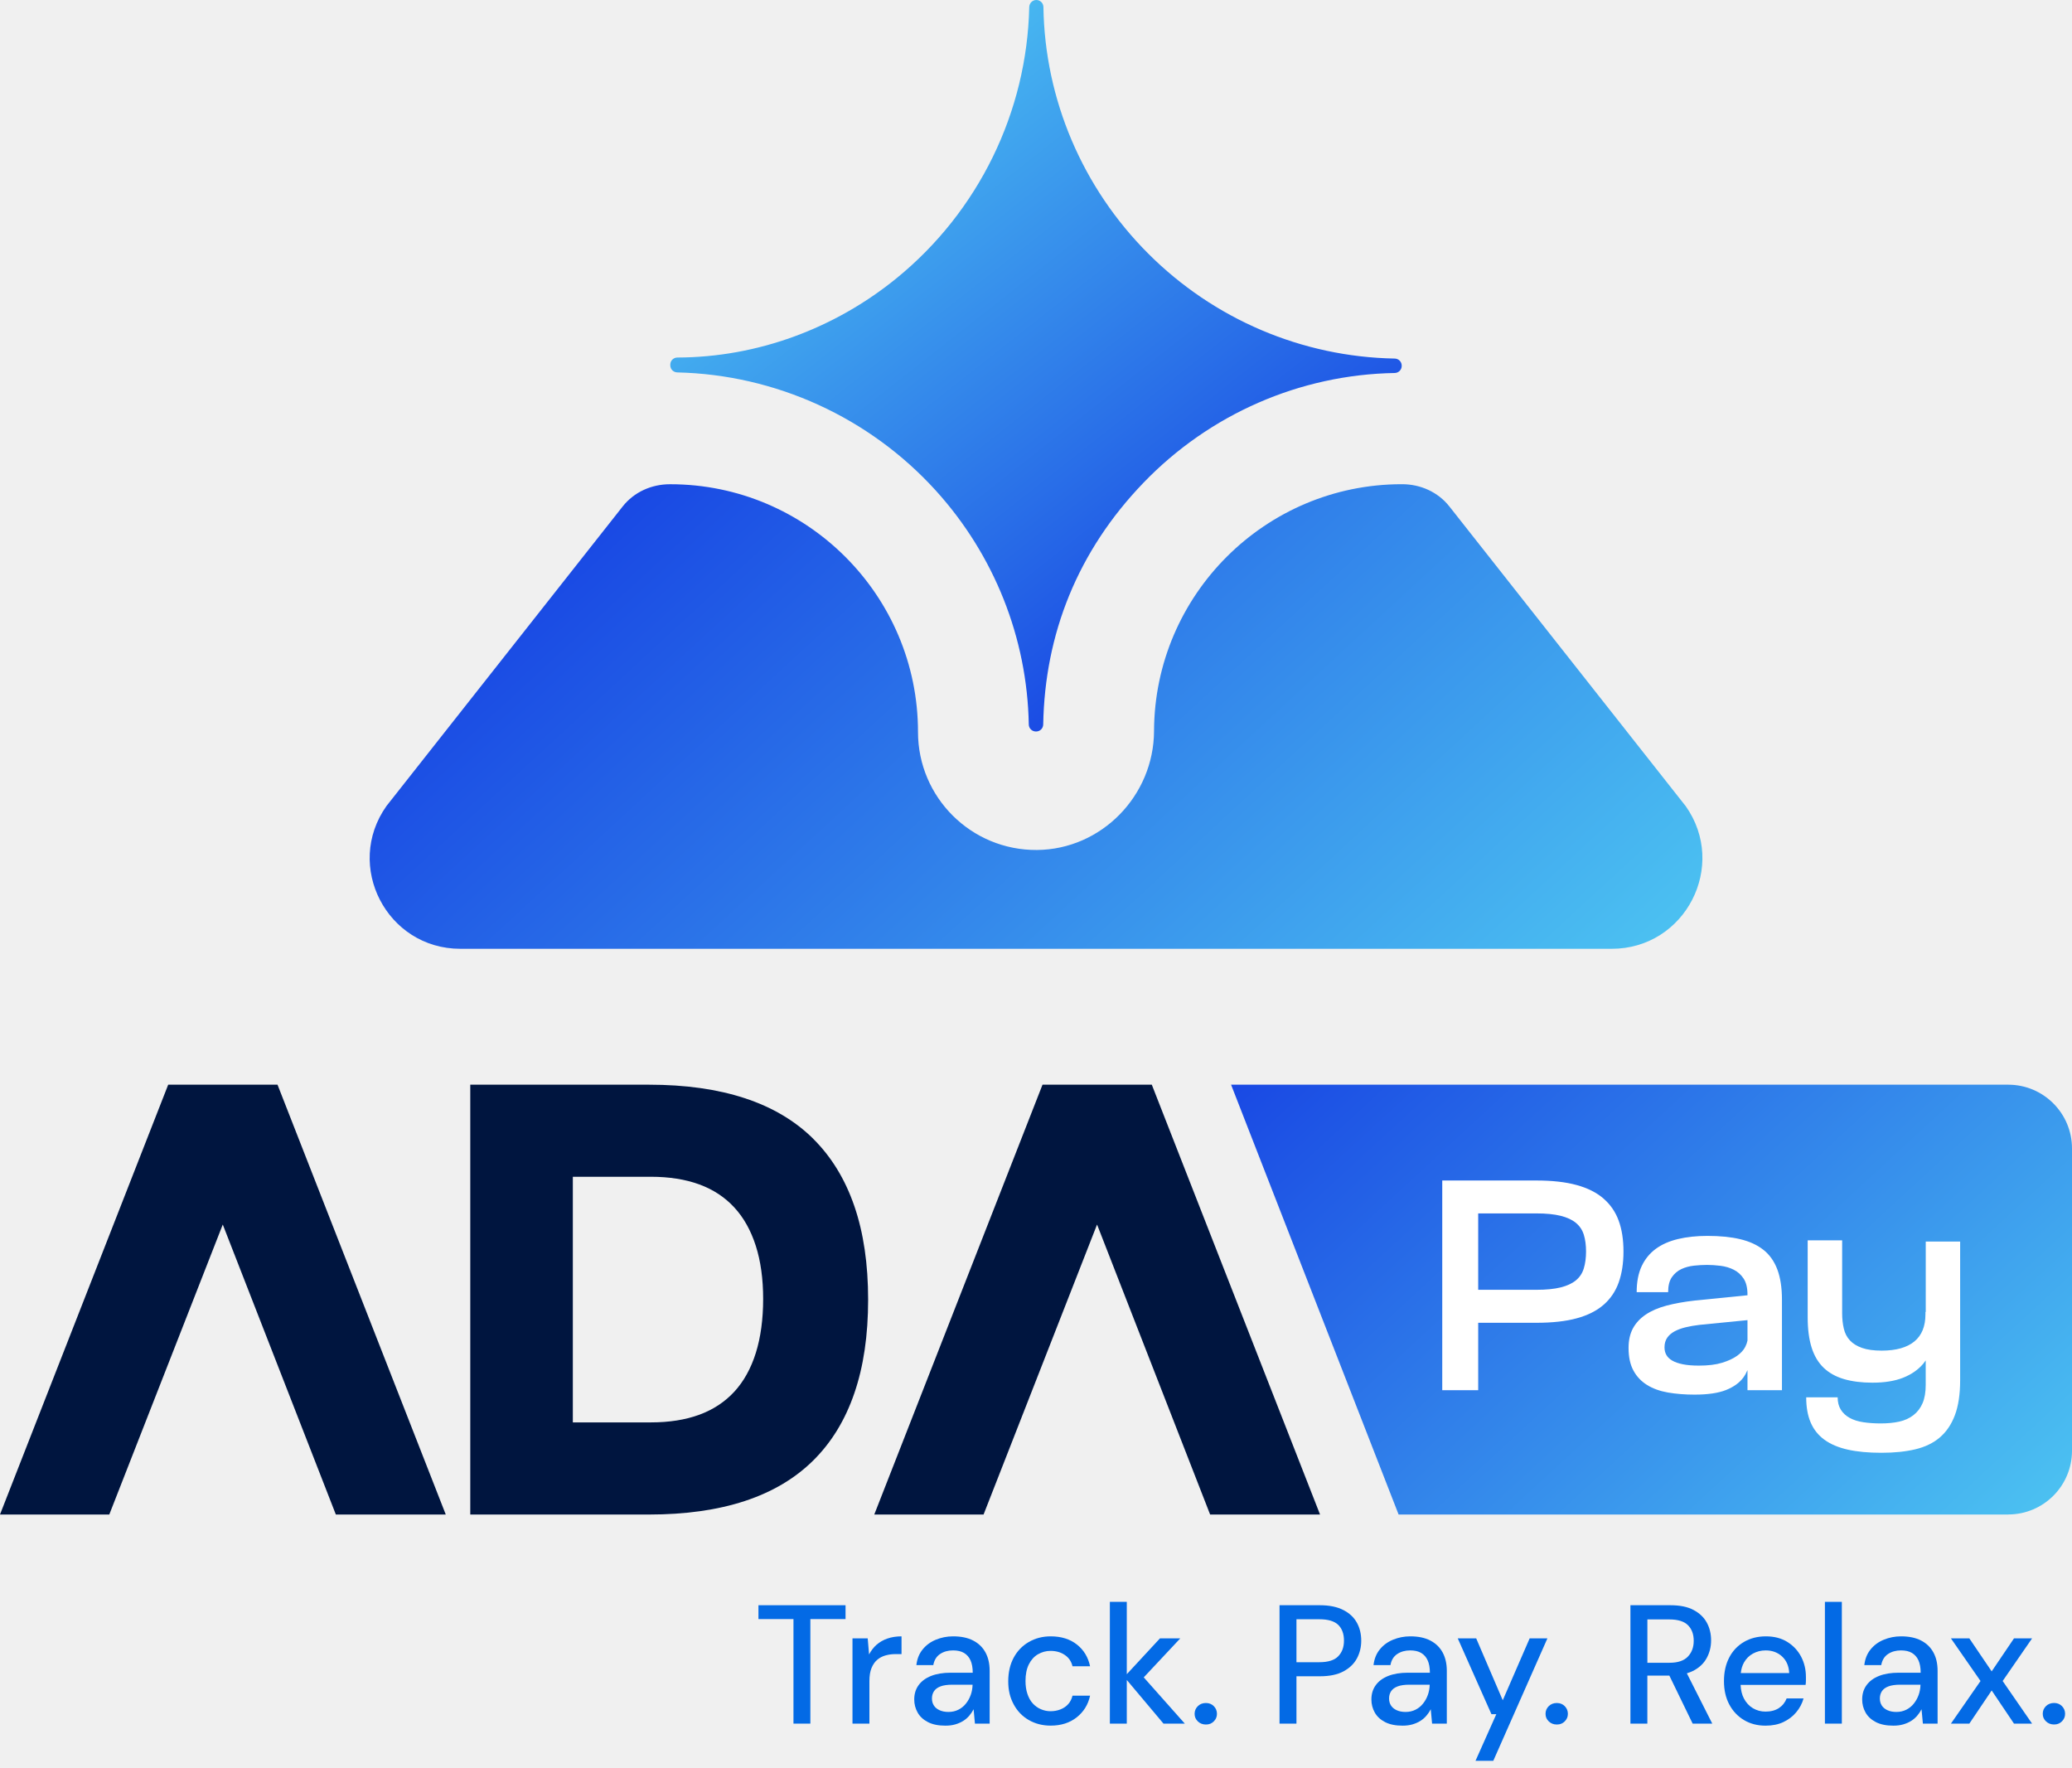
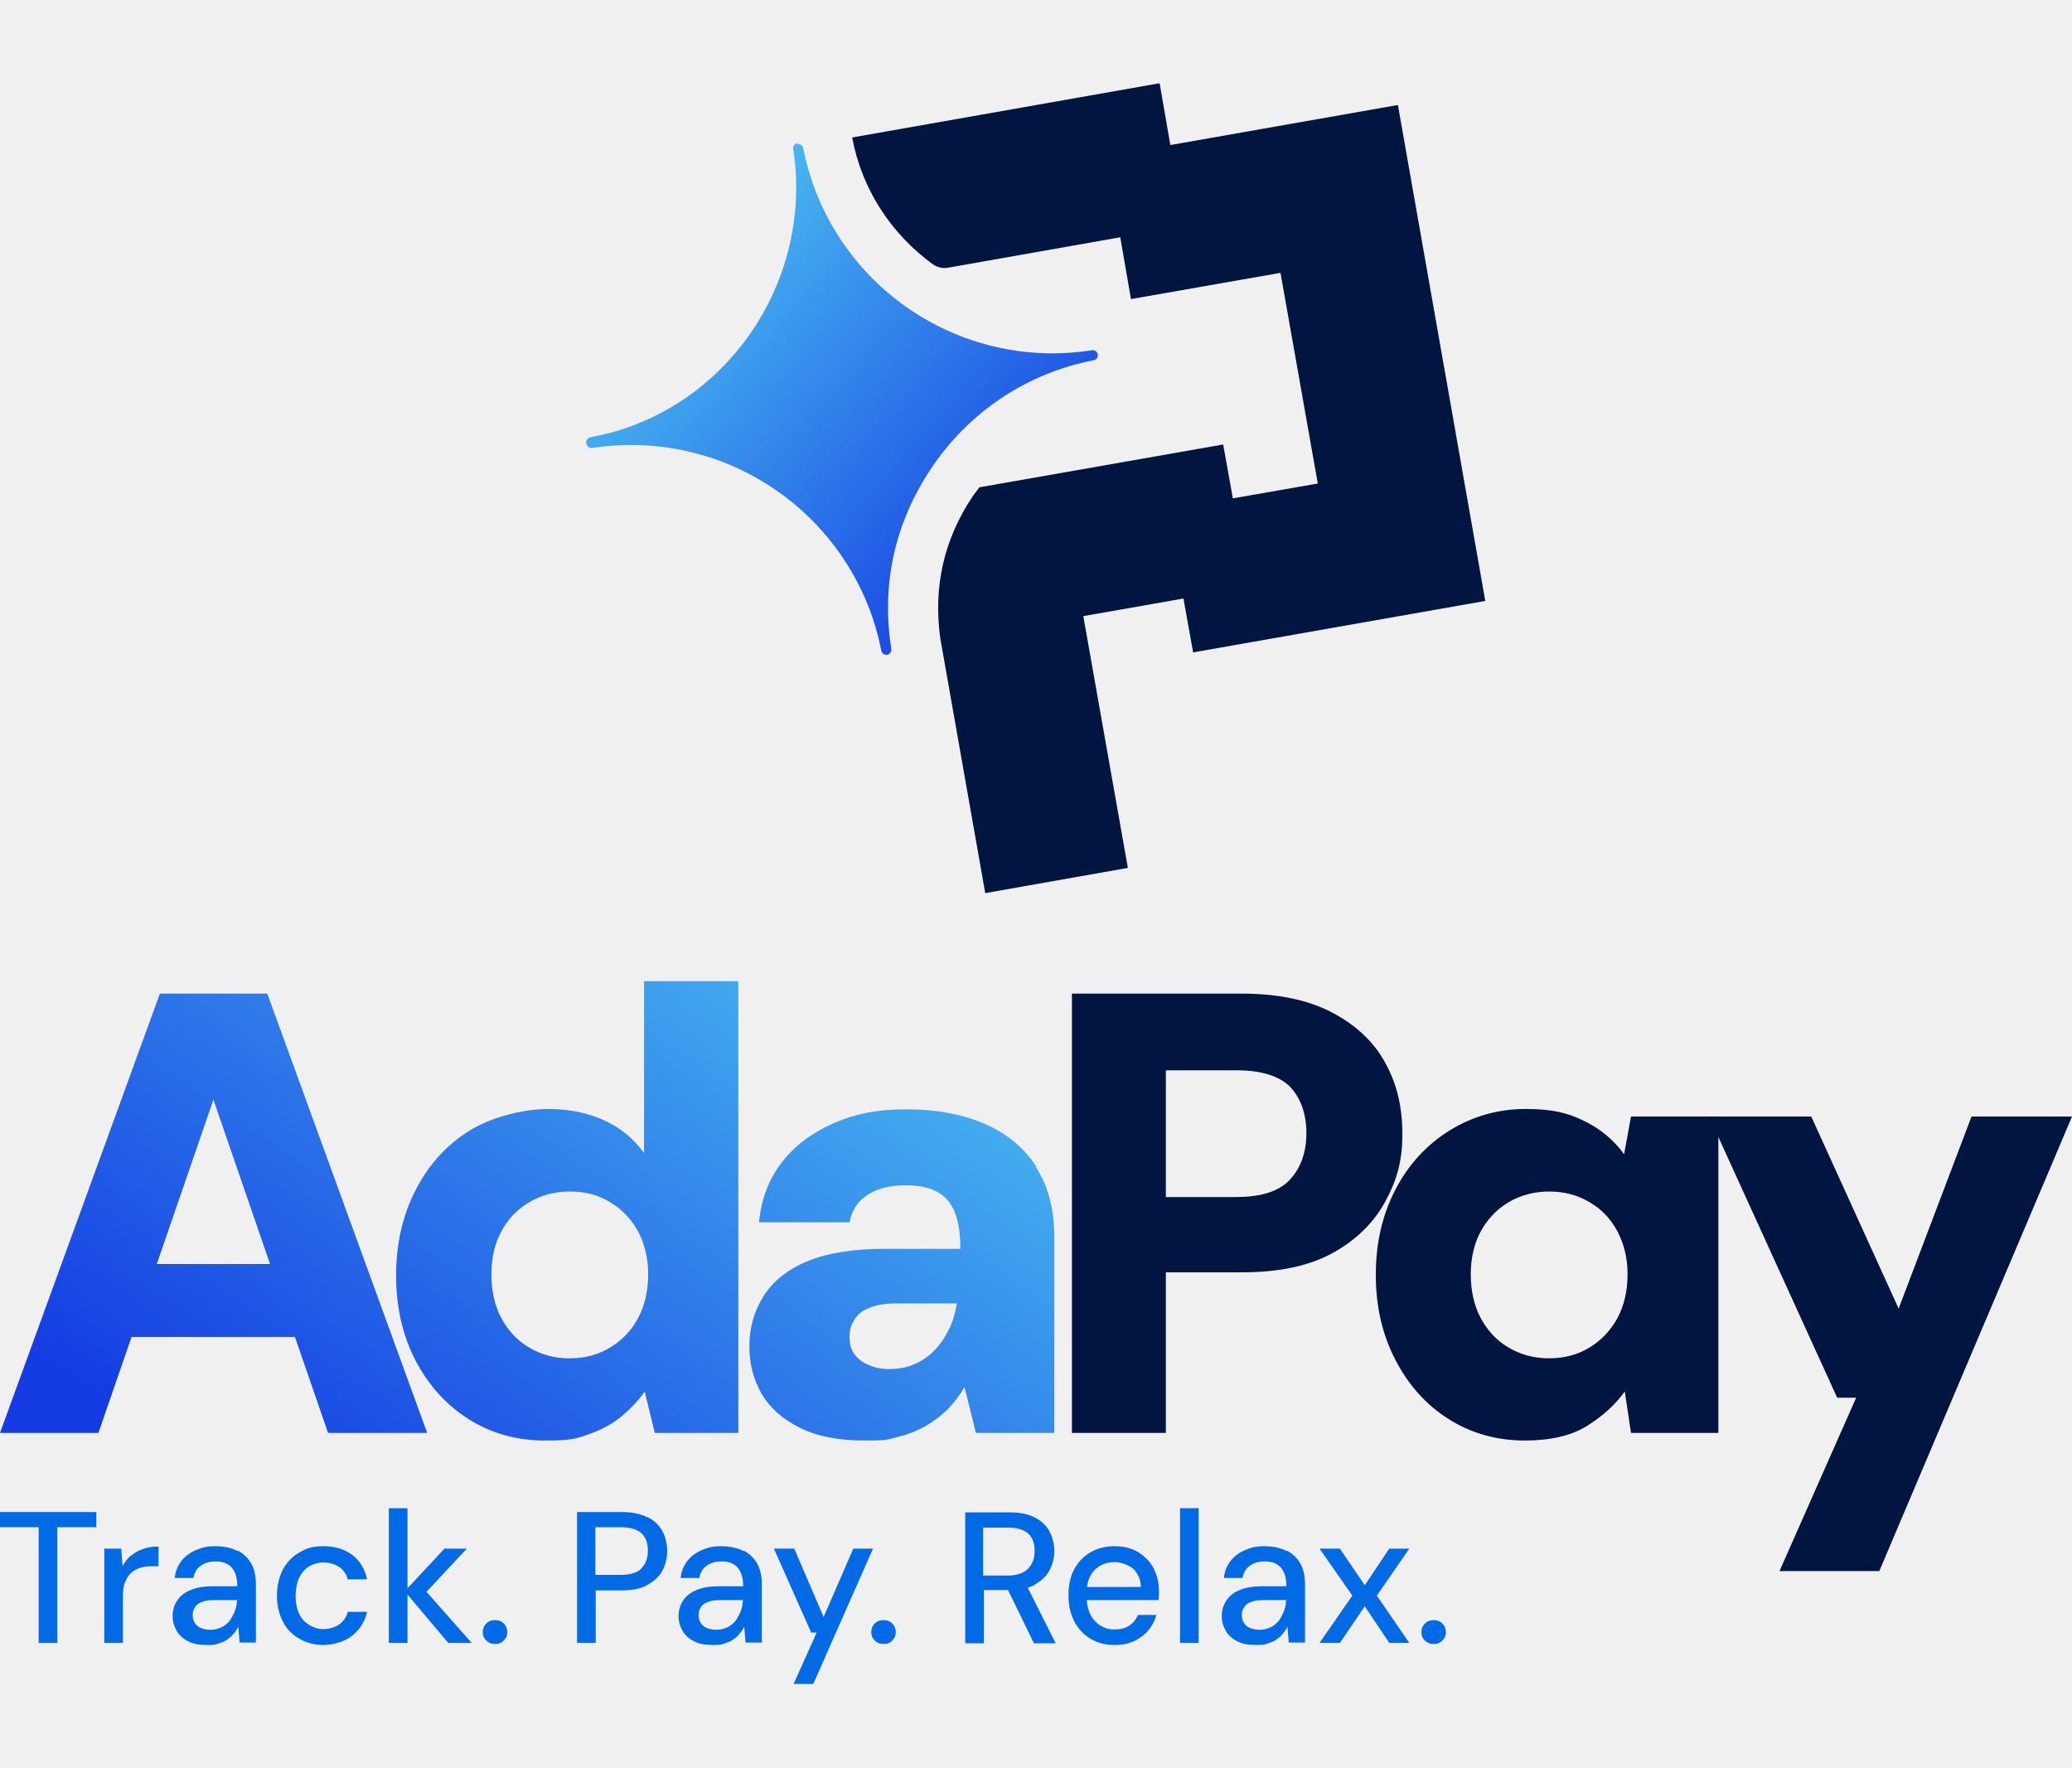
- <svg xmlns="http://www.w3.org/2000/svg" xmlns:xlink="http://www.w3.org/1999/xlink" id="Capa_1" data-name="Capa 1" viewBox="0 0 600 511.8">
+ <svg xmlns="http://www.w3.org/2000/svg" xmlns:xlink="http://www.w3.org/1999/xlink" id="Capa_1" version="1.1" viewBox="0 0 600 511.8">
  <defs>
    <style>
-       .cls-1 {
-         fill: #fff;
-       }
- 
-       .cls-2 {
-         fill: url(#Degradado_sin_nombre_4-2);
-       }
- 
-       .cls-3 {
-         fill: url(#Degradado_sin_nombre_4);
-       }
- 
-       .cls-4 {
+       .st0 {
        fill: #036ae5;
      }

-       .cls-5 {
-         fill: url(#Degradado_sin_nombre_4-3);
+       .st1 {
+         fill: url(#Degradado_sin_nombre_3);
      }

-       .cls-6 {
+       .st2 {
        fill: #00153f;
      }
+ 
+       .st3 {
+         fill: url(#Degradado_sin_nombre_31);
+       }
    </style>
-     <linearGradient id="Degradado_sin_nombre_4" data-name="Degradado sin nombre 4" x1="579.7" y1="465.55" x2="383.52" y2="253.02" gradientUnits="userSpaceOnUse">
+     <linearGradient id="Degradado_sin_nombre_3" data-name="Degradado sin nombre 3" x1="252.7" y1="239.6" x2="103.8" y2="456.2" gradientUnits="userSpaceOnUse">
      <stop offset="0" stop-color="#4ec7f2" />
      <stop offset="1" stop-color="#143ce2" />
    </linearGradient>
-     <linearGradient id="Degradado_sin_nombre_4-2" data-name="Degradado sin nombre 4" x1="408.62" y1="360.01" x2="175.75" y2="107.73" xlink:href="#Degradado_sin_nombre_4" />
-     <linearGradient id="Degradado_sin_nombre_4-3" data-name="Degradado sin nombre 4" x1="231.9" y1="19.37" x2="367.24" y2="191.19" xlink:href="#Degradado_sin_nombre_4" />
+     <linearGradient id="Degradado_sin_nombre_31" data-name="Degradado sin nombre 3" x1="258.4" y1="459.3" x2="354.4" y2="337.4" gradientTransform="translate(10.9 560.8) rotate(-10) scale(1 -1)" xlink:href="#Degradado_sin_nombre_3" />
  </defs>
  <g>
-     <g>
-       <polygon class="cls-6" points="48.71 314.06 0 438.52 31.65 438.52 64.51 354.56 97.25 438.52 129.08 438.52 80.36 314.06 48.71 314.06" />
-       <path class="cls-6" d="M235.48,329.71c-5.28-5.21-11.88-9.13-19.82-11.73-7.94-2.61-17.19-3.91-27.74-3.91h-51.74v124.46h51.74c10.55,0,19.79-1.3,27.74-3.91,7.94-2.61,14.55-6.52,19.82-11.73,5.27-5.21,9.25-11.7,11.91-19.47,2.67-7.76,4-16.8,4-27.11s-1.33-19.35-4-27.11c-2.67-7.76-6.64-14.25-11.91-19.47ZM218.86,391.76c-1.42,4.51-3.5,8.24-6.22,11.2-2.73,2.96-6.11,5.19-10.13,6.67-4.03,1.48-8.71,2.22-14.05,2.22h-22.58v-71.12h22.58c5.33,0,10.01.74,14.05,2.22,4.03,1.48,7.41,3.71,10.13,6.67,2.73,2.96,4.8,6.67,6.22,11.11,1.42,4.44,2.13,9.57,2.13,15.38s-.71,11.14-2.13,15.65Z" />
-       <polygon class="cls-6" points="382.25 438.52 333.53 314.06 301.89 314.06 253.17 438.52 284.82 438.52 317.68 354.56 350.42 438.52 382.25 438.52" />
-     </g>
-     <g>
-       <polygon class="cls-4" points="219.63 468.8 229.77 468.8 229.77 499.07 234.66 499.07 234.66 468.8 244.85 468.8 244.85 464.79 219.63 464.79 219.63 468.8" />
-       <path class="cls-4" d="M253.84,476.22c-.87.77-1.59,1.71-2.18,2.82l-.39-4.65h-4.41v24.68h4.9v-12.29c0-1.53.2-2.8.61-3.8.41-1,.95-1.79,1.64-2.38.69-.59,1.48-1.01,2.4-1.27.91-.26,1.88-.39,2.89-.39h1.76v-5.14c-1.5,0-2.86.21-4.09.64-1.22.42-2.27,1.02-3.13,1.79Z" />
-       <path class="cls-4" d="M281.82,475.02c-1.57-.82-3.51-1.22-5.83-1.22-1.76,0-3.43.33-5,.98-1.57.65-2.85,1.6-3.84,2.84-1,1.24-1.59,2.74-1.79,4.51h4.9c.26-1.44.91-2.51,1.96-3.21,1.04-.7,2.3-1.05,3.77-1.05,1.27,0,2.33.24,3.16.73.83.49,1.46,1.21,1.89,2.15.42.95.64,2.14.64,3.58h-6.37c-2.22,0-4.11.31-5.68.93-1.57.62-2.78,1.51-3.62,2.67-.85,1.16-1.27,2.54-1.27,4.14,0,1.37.33,2.64.98,3.79.65,1.16,1.65,2.08,2.99,2.77,1.34.69,3.02,1.03,5.04,1.03,1.08,0,2.04-.12,2.89-.37.85-.25,1.61-.58,2.28-1,.67-.42,1.26-.93,1.76-1.52.51-.59.92-1.21,1.25-1.86l.39,4.16h4.26v-15.28c0-2.06-.4-3.83-1.2-5.31-.8-1.48-1.98-2.64-3.55-3.45ZM281.63,487.9c-.03,1.01-.21,1.98-.54,2.89-.33.91-.79,1.75-1.4,2.5-.6.75-1.33,1.34-2.18,1.76-.85.42-1.8.64-2.84.64-.98,0-1.84-.16-2.57-.49-.73-.33-1.29-.78-1.67-1.37-.38-.59-.56-1.27-.56-2.06s.2-1.48.59-2.08,1.02-1.07,1.89-1.4c.86-.33,2.02-.49,3.45-.49h5.83v.1Z" />
-       <path class="cls-4" d="M300.58,478.99c1.11-.65,2.32-.98,3.62-.98,1.6,0,2.98.39,4.14,1.18,1.16.78,1.9,1.88,2.23,3.28h5.09c-.55-2.64-1.84-4.75-3.84-6.32-2.01-1.57-4.53-2.35-7.57-2.35-2.35,0-4.47.55-6.34,1.64-1.88,1.09-3.34,2.61-4.38,4.55-1.04,1.94-1.57,4.22-1.57,6.83s.52,4.7,1.57,6.66,2.51,3.48,4.38,4.55c1.88,1.08,3.99,1.62,6.34,1.62,3,0,5.52-.8,7.54-2.4,2.02-1.6,3.31-3.69,3.87-6.27h-5.09c-.23.95-.64,1.76-1.22,2.42s-1.33,1.18-2.23,1.54c-.9.36-1.87.54-2.91.54-.98,0-1.92-.2-2.82-.59-.9-.39-1.67-.95-2.33-1.67-.65-.72-1.17-1.63-1.54-2.74-.38-1.11-.56-2.37-.56-3.77,0-1.93.33-3.53.98-4.82.65-1.29,1.53-2.26,2.64-2.91Z" />
-       <polygon class="cls-4" points="341.77 474.39 335.89 474.39 326.29 484.76 326.29 463.81 321.39 463.81 321.39 499.07 326.29 499.07 326.29 486.43 336.92 499.07 343.09 499.07 331.2 485.68 341.77 474.39" />
-       <path class="cls-4" d="M349.21,493.1c-.95,0-1.73.3-2.35.91s-.93,1.35-.93,2.23.31,1.58.93,2.18c.62.6,1.4.91,2.35.91s1.67-.3,2.28-.91.91-1.33.91-2.18-.3-1.62-.91-2.23c-.6-.6-1.36-.91-2.28-.91Z" />
-       <path class="cls-4" d="M388.95,466.16c-1.78-.91-4.02-1.37-6.73-1.37h-11.7v34.28h4.9v-13.71h6.81c2.78,0,5.04-.47,6.81-1.42,1.76-.95,3.06-2.2,3.89-3.75.83-1.55,1.25-3.26,1.25-5.12,0-1.96-.42-3.71-1.27-5.24-.85-1.53-2.16-2.76-3.94-3.67ZM387.51,479.58c-1.11,1.14-2.94,1.71-5.48,1.71h-6.61v-12.44h6.61c2.55,0,4.37.54,5.48,1.62s1.67,2.6,1.67,4.55-.56,3.41-1.67,4.55Z" />
-       <path class="cls-4" d="M414.2,475.02c-1.57-.82-3.51-1.22-5.83-1.22-1.76,0-3.43.33-5,.98-1.57.65-2.85,1.6-3.84,2.84-1,1.24-1.59,2.74-1.79,4.51h4.9c.26-1.44.91-2.51,1.96-3.21s2.3-1.05,3.77-1.05c1.27,0,2.33.24,3.16.73.83.49,1.46,1.21,1.89,2.15.42.95.64,2.14.64,3.58h-6.37c-2.22,0-4.11.31-5.68.93-1.57.62-2.78,1.51-3.62,2.67-.85,1.16-1.27,2.54-1.27,4.14,0,1.37.33,2.64.98,3.79.65,1.16,1.65,2.08,2.99,2.77,1.34.69,3.02,1.03,5.04,1.03,1.08,0,2.04-.12,2.89-.37.85-.25,1.61-.58,2.28-1,.67-.42,1.26-.93,1.76-1.52.51-.59.92-1.21,1.25-1.86l.39,4.16h4.26v-15.28c0-2.06-.4-3.83-1.2-5.31-.8-1.48-1.98-2.64-3.55-3.45ZM414,487.9c-.03,1.01-.21,1.98-.54,2.89s-.79,1.75-1.4,2.5c-.6.75-1.33,1.34-2.18,1.76-.85.42-1.8.64-2.84.64-.98,0-1.84-.16-2.57-.49-.73-.33-1.29-.78-1.67-1.37-.38-.59-.56-1.27-.56-2.06s.2-1.48.59-2.08,1.02-1.07,1.89-1.4c.86-.33,2.02-.49,3.45-.49h5.83v.1Z" />
-       <polygon class="cls-4" points="442.95 474.39 435.16 492.31 427.47 474.39 422.13 474.39 431.88 496.33 433.3 496.33 427.27 509.84 432.42 509.84 448.09 474.39 442.95 474.39" />
-       <path class="cls-4" d="M450.83,493.1c-.95,0-1.73.3-2.35.91s-.93,1.35-.93,2.23.31,1.58.93,2.18c.62.6,1.4.91,2.35.91s1.67-.3,2.28-.91.91-1.33.91-2.18-.3-1.62-.91-2.23c-.6-.6-1.36-.91-2.28-.91Z" />
-       <path class="cls-4" d="M490.35,483.77c1.76-.93,3.06-2.17,3.89-3.72.83-1.55,1.25-3.24,1.25-5.07,0-1.93-.42-3.65-1.25-5.17-.83-1.52-2.11-2.73-3.84-3.65s-3.95-1.37-6.66-1.37h-11.61v34.28h4.9v-13.91h6.37l6.75,13.91h5.68l-7.36-14.57c.67-.2,1.3-.44,1.87-.73ZM477.03,468.9h6.37c2.48,0,4.28.56,5.39,1.67,1.11,1.11,1.67,2.61,1.67,4.51s-.56,3.39-1.69,4.58c-1.13,1.19-2.9,1.79-5.31,1.79h-6.42v-12.54Z" />
-       <path class="cls-4" d="M517.58,475.42c-1.73-1.08-3.8-1.62-6.22-1.62s-4.55.55-6.39,1.64c-1.84,1.09-3.27,2.61-4.26,4.55-1,1.94-1.49,4.2-1.49,6.78s.51,4.83,1.54,6.76c1.03,1.93,2.45,3.43,4.26,4.51,1.81,1.08,3.89,1.62,6.24,1.62,1.96,0,3.67-.34,5.14-1.03,1.47-.69,2.71-1.62,3.72-2.82,1.01-1.19,1.73-2.54,2.15-4.04h-4.9c-.46,1.17-1.2,2.11-2.23,2.79s-2.33,1.03-3.89,1.03c-1.34,0-2.55-.33-3.65-.98-1.09-.65-1.97-1.6-2.62-2.84-.57-1.08-.87-2.39-.95-3.92h18.82c.07-.42.1-.83.1-1.22v-1.08c0-2.16-.47-4.11-1.4-5.88s-2.26-3.18-3.99-4.26ZM504.09,484.43c.13-1.16.43-2.17.9-3.01.65-1.16,1.53-2.04,2.64-2.64,1.11-.6,2.33-.91,3.67-.91,1.89,0,3.48.59,4.75,1.76,1.27,1.18,1.96,2.78,2.06,4.8h-14.03Z" />
-       <rect class="cls-4" x="528.45" y="463.81" width="4.9" height="35.26" />
-       <path class="cls-4" d="M556.32,475.02c-1.57-.82-3.51-1.22-5.83-1.22-1.76,0-3.43.33-5,.98-1.57.65-2.85,1.6-3.84,2.84-1,1.24-1.59,2.74-1.79,4.51h4.9c.26-1.44.91-2.51,1.96-3.21s2.3-1.05,3.77-1.05c1.27,0,2.33.24,3.16.73.83.49,1.46,1.21,1.89,2.15.42.95.64,2.14.64,3.58h-6.37c-2.22,0-4.11.31-5.68.93-1.57.62-2.78,1.51-3.62,2.67-.85,1.16-1.27,2.54-1.27,4.14,0,1.37.33,2.64.98,3.79.65,1.16,1.65,2.08,2.99,2.77,1.34.69,3.02,1.03,5.04,1.03,1.08,0,2.04-.12,2.89-.37.85-.25,1.61-.58,2.28-1,.67-.42,1.26-.93,1.76-1.52.51-.59.92-1.21,1.25-1.86l.39,4.16h4.26v-15.28c0-2.06-.4-3.83-1.2-5.31-.8-1.48-1.98-2.64-3.55-3.45ZM556.12,487.9c-.03,1.01-.21,1.98-.54,2.89s-.79,1.75-1.4,2.5c-.6.75-1.33,1.34-2.18,1.76-.85.42-1.8.64-2.84.64-.98,0-1.84-.16-2.57-.49-.73-.33-1.29-.78-1.67-1.37-.38-.59-.56-1.27-.56-2.06s.2-1.48.59-2.08,1.02-1.07,1.89-1.4c.86-.33,2.02-.49,3.45-.49h5.83v.1Z" />
-       <polygon class="cls-4" points="583.2 474.39 576.74 483.94 570.27 474.39 564.94 474.39 573.51 486.73 564.94 499.07 570.27 499.07 576.74 489.47 583.2 499.07 588.44 499.07 579.92 486.73 588.44 474.39 583.2 474.39" />
-       <path class="cls-4" d="M597.09,494c-.6-.6-1.36-.91-2.28-.91s-1.73.3-2.35.91-.93,1.35-.93,2.23.31,1.58.93,2.18c.62.6,1.4.91,2.35.91s1.67-.3,2.28-.91.91-1.33.91-2.18-.3-1.62-.91-2.23Z" />
-     </g>
-     <path class="cls-3" d="M581.53,438.52h-176.53l-48.51-124.45h225.04c10.2,0,18.47,8.27,18.47,18.47v87.5c0,10.2-8.27,18.47-18.47,18.47Z" />
-     <g>
-       <path class="cls-1" d="M464.31,347.01c-2.03-1.74-4.63-3.04-7.81-3.9-3.18-.87-7.06-1.3-11.62-1.3h-27.24v60.72h10.41v-19.52h16.83c4.62,0,8.53-.43,11.71-1.3,3.18-.87,5.77-2.17,7.76-3.9,2-1.74,3.46-3.89,4.38-6.46.92-2.57,1.39-5.57,1.39-8.98s-.46-6.39-1.39-8.93c-.93-2.54-2.4-4.68-4.42-6.42ZM458.63,367.26c-.43,1.42-1.2,2.57-2.3,3.47-1.1.9-2.57,1.58-4.42,2.04-1.85.46-4.19.69-7.03.69h-16.83v-22.12h16.83c2.83,0,5.17.23,7.03.69,1.85.46,3.33,1.14,4.42,2.04,1.1.9,1.86,2.04,2.3,3.43.43,1.39.65,3.01.65,4.86s-.22,3.48-.65,4.9Z" />
-       <path class="cls-1" d="M510.63,361.88c-1.79-1.42-4.03-2.44-6.72-3.08-2.69-.64-5.86-.95-9.5-.95-3.12,0-5.96.3-8.5.91-2.55.61-4.7,1.56-6.46,2.86-1.76,1.3-3.12,2.98-4.08,5.03-.95,2.05-1.43,4.55-1.43,7.5h9.11c0-1.85.36-3.3,1.08-4.34.72-1.04,1.63-1.82,2.73-2.34,1.1-.52,2.31-.85,3.64-1,1.33-.14,2.6-.22,3.82-.22s2.52.09,3.9.26c1.39.17,2.66.55,3.82,1.13,1.16.58,2.11,1.43,2.86,2.56.75,1.13,1.13,2.68,1.13,4.64v.2l-15.35,1.54c-3.07.35-5.78.84-8.15,1.47-2.37.64-4.37,1.5-5.99,2.6-1.62,1.1-2.85,2.43-3.69,3.99-.84,1.56-1.26,3.44-1.26,5.64,0,2.66.48,4.86,1.43,6.59.95,1.74,2.27,3.12,3.95,4.16,1.68,1.04,3.69,1.76,6.03,2.17,2.34.4,4.9.61,7.68.61,3.87,0,6.92-.45,9.15-1.34,2.23-.9,3.89-2.1,4.99-3.6.49-.67.89-1.4,1.21-2.16v5.81h9.98v-26.2c0-3.47-.45-6.39-1.34-8.76-.9-2.37-2.24-4.26-4.03-5.68ZM505.38,389.99c-.49.95-1.29,1.82-2.39,2.6-1.1.78-2.54,1.45-4.34,2-1.79.55-4.02.82-6.68.82-1.85,0-3.41-.13-4.68-.39-1.27-.26-2.3-.62-3.08-1.08-.78-.46-1.34-1.01-1.69-1.65-.35-.64-.52-1.36-.52-2.17,0-1.1.26-2.02.78-2.78.52-.75,1.24-1.37,2.17-1.87.92-.49,2-.88,3.21-1.17,1.21-.29,2.54-.52,3.99-.69l13.88-1.37v5.91c-.11.58-.32,1.19-.65,1.83Z" />
-       <path class="cls-1" d="M557.65,359.5v20.38h-.09v.69c0,3.47-1.07,6.09-3.21,7.85-2.14,1.76-5.29,2.65-9.46,2.65-2.31,0-4.21-.26-5.68-.78s-2.65-1.24-3.51-2.17c-.87-.92-1.46-2.07-1.78-3.43-.32-1.36-.48-2.85-.48-4.47v-21.08h-9.98v22.29c0,3.41.38,6.32,1.13,8.72.75,2.4,1.91,4.35,3.47,5.86,1.56,1.5,3.53,2.6,5.9,3.3,2.37.69,5.12,1.04,8.24,1.04,3.53,0,6.49-.48,8.89-1.43,2.4-.95,4.34-2.3,5.81-4.03.26-.31.5-.65.74-.98v7.05c0,2.14-.3,3.92-.91,5.33-.61,1.42-1.49,2.57-2.65,3.47-1.16.9-2.53,1.52-4.12,1.87-1.59.35-3.37.52-5.33.52-1.85,0-3.54-.12-5.07-.35-1.53-.23-2.85-.65-3.95-1.26-1.1-.61-1.95-1.4-2.56-2.38-.61-.98-.91-2.17-.91-3.56h-9.11c0,2.83.43,5.26,1.3,7.29.87,2.02,2.2,3.69,3.99,4.99,1.79,1.3,4.05,2.25,6.77,2.86,2.72.61,5.96.91,9.71.91s6.97-.33,9.8-1c2.83-.67,5.21-1.81,7.11-3.43s3.37-3.77,4.38-6.46c1.01-2.69,1.52-6.06,1.52-10.11v-40.16h-9.98Z" />
-     </g>
+     <path class="st1" d="M46.3,287.7L0,414.9h28.5l9.6-27.8h47.3l9.6,27.8h28.7l-46.3-127.2h-31.1ZM45.4,366l16.4-47.6,16.4,47.6h-32.8ZM186.6,334c-2.9-4.1-6.7-7.3-11.4-9.5-4.7-2.2-10.2-3.4-16.6-3.4s-15.9,2.1-22.5,6.2c-6.7,4.1-11.9,9.8-15.7,17.2-3.8,7.3-5.7,15.6-5.7,24.8s1.9,17.4,5.6,24.6c3.8,7.2,8.9,12.9,15.4,17,6.5,4.1,13.9,6.2,22,6.2s9.3-.6,13-1.9c3.7-1.3,6.8-3,9.4-5.2,2.6-2.2,4.8-4.5,6.6-7.1l2.9,12h24.2v-130.8h-27.3v50ZM184.8,381.6c-1.9,3.6-4.6,6.4-8,8.5-3.4,2.1-7.3,3.2-11.8,3.2s-8.4-1.1-11.9-3.2c-3.5-2.1-6.1-5-8-8.6-1.9-3.6-2.8-7.8-2.8-12.5s.9-8.7,2.8-12.3c1.9-3.6,4.5-6.4,8-8.5,3.5-2.1,7.4-3.2,11.9-3.2s8.3,1,11.7,3.1c3.5,2.1,6.1,4.9,8.1,8.5,1.9,3.6,2.9,7.8,2.9,12.4s-1,9.1-2.9,12.6ZM300.1,337.8c-3.6-5.5-8.6-9.7-15-12.4-6.4-2.8-14-4.2-22.7-4.2s-15.1,1.4-21.4,4.2c-6.2,2.8-11.2,6.6-14.8,11.4-3.6,4.8-5.8,10.5-6.4,17.1h26.2c.7-3.6,2.5-6.3,5.5-8.1,2.9-1.8,6.5-2.6,10.7-2.6s7.1.7,9.4,2c2.3,1.3,4,3.4,5,6.1,1,2.7,1.5,6.1,1.5,10.3h-22c-9.1,0-16.5,1.2-22.3,3.6-5.8,2.4-10,5.8-12.7,10.1-2.7,4.3-4.1,9.1-4.1,14.4s1.2,9.7,3.5,13.8c2.4,4.1,6.1,7.4,11.1,9.9,5,2.5,11.3,3.7,18.8,3.7s6.9-.4,9.8-1.1c2.9-.7,5.6-1.8,8-3.2,2.4-1.4,4.5-3,6.4-4.9,1.8-1.9,3.4-4,4.7-6.3l3.3,13.3h22.7v-56.7c0-8.1-1.8-14.9-5.4-20.4ZM274.7,385c-1,2.2-2.4,4.2-4,5.9-1.6,1.7-3.5,3-5.7,4-2.2,1-4.7,1.5-7.4,1.5s-4.2-.4-5.9-1.1c-1.8-.7-3.2-1.8-4.2-3.1-1-1.3-1.5-3-1.5-5.1s.5-3.5,1.4-5c.9-1.5,2.4-2.7,4.5-3.5,2.1-.8,4.6-1.2,7.6-1.2h17.6c-.5,2.8-1.2,5.3-2.3,7.5Z" />
+     <path class="st2" d="M310.4,414.9v-127.2h49.2c10.4,0,19.1,1.8,26,5.4,6.9,3.6,12.1,8.4,15.4,14.4,3.4,6,5.1,12.9,5.1,20.8s-1.6,13.4-4.9,19.5c-3.3,6.1-8.3,11.1-15.1,14.9-6.8,3.8-15.6,5.7-26.5,5.7h-22v46.5h-27.3ZM337.6,346.6h20.4c7.3,0,12.5-1.7,15.6-5.1,3.1-3.4,4.7-7.9,4.7-13.4s-1.6-10.1-4.7-13.4c-3.2-3.2-8.4-4.8-15.6-4.8h-20.4v36.7Z" />
+     <path class="st2" d="M441.6,417.1c-8.2,0-15.6-2.1-22.1-6.2-6.5-4.1-11.6-9.8-15.4-17.1-3.8-7.3-5.7-15.5-5.7-24.7s1.9-17.4,5.7-24.7c3.8-7.3,9.1-13,15.7-17.1,6.7-4.1,14-6.2,22-6.2s12.3,1.2,17,3.5c4.7,2.3,8.5,5.5,11.5,9.6l2-10.9h25.3v91.6h-25.3l-1.8-12c-2.8,3.9-6.5,7.2-11,10-4.5,2.8-10.5,4.2-17.9,4.2ZM448.6,393.3c4.5,0,8.4-1.1,11.8-3.2,3.4-2.1,6.1-5,8-8.5,1.9-3.6,2.9-7.8,2.9-12.6s-1-8.7-2.9-12.4c-1.9-3.6-4.6-6.5-8.1-8.5-3.5-2.1-7.4-3.1-11.7-3.1s-8.5,1.1-11.9,3.2c-3.5,2.1-6.1,5-8,8.5-1.9,3.6-2.8,7.7-2.8,12.3s.9,8.9,2.8,12.5c1.9,3.6,4.5,6.5,8,8.6,3.5,2.1,7.4,3.2,11.9,3.2Z" />
+     <path class="st2" d="M515.3,454.9l22.2-50.2h-5.5l-37.1-81.4h29.6l25.3,55.6,21.1-55.6h29.1l-55.8,131.6h-28.9Z" />
  </g>
  <g>
-     <path class="cls-2" d="M488.09,233.36l-68.38-86.71c-3.3-4.19-8.39-6.46-13.72-6.45-.03,0-.05,0-.08,0-39.46,0-71.58,32.03-71.73,71.46-.07,18.71-15.2,34.3-33.91,34.45-19,.14-34.44-15.21-34.44-34.17,0-39.55-32.18-71.73-71.73-71.73-.03,0-.05,0-.08,0-5.34-.01-10.42,2.26-13.72,6.45l-68.38,86.71c-12.3,17.35.11,41.35,21.38,41.35h333.43c21.27,0,33.67-24,21.38-41.35Z" />
-     <path class="cls-5" d="M300.1,0c1.13,0,2.03.91,2.05,2.04.39,26.73,11.32,52.37,30.35,71.39,19,19,44.51,29.91,71.37,30.39,1.13.02,2.03.92,2.03,2.05v.08c0,1.13-.91,2.03-2.03,2.05-27.51.47-53.62,11.94-72.72,31.75s-28.6,43.82-29.06,70.02c-.02,1.13-.92,2.03-2.05,2.03h-.08c-1.13,0-2.03-.91-2.05-2.03-.45-25.1-10.03-49.08-26.88-67.68-19.26-21.25-46.45-33.61-74.91-34.26-1.12-.03-2.02-.92-2.02-2.04v-.22c0-1.14.92-2.05,2.06-2.05,23.06-.06,45.51-8.34,63.47-22.97,23.74-19.34,37.76-48.12,38.41-78.51C298.08.9,298.98,0,300.1,0h0Z" />
+     <polygon class="st0" points="0 442.2 11.2 442.2 11.2 475.7 16.6 475.7 16.6 442.2 27.9 442.2 27.9 437.8 0 437.8 0 442.2" />
+     <path class="st0" d="M37.9,450.4c-1,.9-1.8,1.9-2.4,3.1l-.4-5.1h-4.9v27.3h5.4v-13.6c0-1.7.2-3.1.7-4.2s1.1-2,1.8-2.6,1.6-1.1,2.7-1.4c1-.3,2.1-.4,3.2-.4h1.9v-5.7c-1.7,0-3.2.2-4.5.7-1.4.5-2.5,1.1-3.5,2h0Z" />
+     <path class="st0" d="M68.8,449.1c-1.7-.9-3.9-1.4-6.5-1.4s-3.8.4-5.5,1.1c-1.7.7-3.2,1.8-4.2,3.1-1.1,1.4-1.8,3-2,5h5.4c.3-1.6,1-2.8,2.2-3.6,1.2-.8,2.5-1.2,4.2-1.2s2.6.3,3.5.8c.9.5,1.6,1.3,2.1,2.4.5,1.1.7,2.4.7,4h-7c-2.5,0-4.5.3-6.3,1s-3.1,1.7-4,3c-.9,1.3-1.4,2.8-1.4,4.6s.4,2.9,1.1,4.2c.7,1.3,1.8,2.3,3.3,3.1s3.3,1.1,5.6,1.1,2.3-.1,3.2-.4,1.8-.6,2.5-1.1,1.4-1,1.9-1.7c.6-.7,1-1.3,1.4-2.1l.4,4.6h4.7v-16.9c0-2.3-.4-4.2-1.3-5.9-.9-1.6-2.2-2.9-3.9-3.8h0ZM68.6,463.3c0,1.1-.2,2.2-.6,3.2-.4,1-.9,1.9-1.5,2.8-.7.8-1.5,1.5-2.4,1.9s-2,.7-3.1.7-2-.2-2.8-.5-1.4-.9-1.8-1.5-.6-1.4-.6-2.3.2-1.6.7-2.3,1.1-1.2,2.1-1.5c1-.4,2.2-.5,3.8-.5h6.5q0,.1,0,.1Z" />
+     <path class="st0" d="M89.6,453.5c1.2-.7,2.6-1.1,4-1.1s3.3.4,4.6,1.3c1.3.9,2.1,2.1,2.5,3.6h5.6c-.6-2.9-2-5.3-4.2-7-2.2-1.7-5-2.6-8.4-2.6s-4.9.6-7,1.8c-2.1,1.2-3.7,2.9-4.8,5s-1.7,4.7-1.7,7.6.6,5.2,1.7,7.4,2.8,3.9,4.8,5c2.1,1.2,4.4,1.8,7,1.8s6.1-.9,8.3-2.7c2.2-1.8,3.7-4.1,4.3-6.9h-5.6c-.3,1.1-.7,1.9-1.4,2.7s-1.5,1.3-2.5,1.7c-1,.4-2.1.6-3.2.6s-2.1-.2-3.1-.7c-1-.4-1.8-1.1-2.6-1.8-.7-.8-1.3-1.8-1.7-3-.4-1.2-.6-2.6-.6-4.2s.4-3.9,1.1-5.3c.7-1.4,1.7-2.5,2.9-3.2h0Z" />
+     <polygon class="st0" points="135.2 448.4 128.7 448.4 118 459.9 118 436.7 112.6 436.7 112.6 475.7 118 475.7 118 461.7 129.8 475.7 136.6 475.7 123.5 460.9 135.2 448.4" />
+     <path class="st0" d="M143.4,469.1c-1.1,0-1.9.3-2.6,1s-1,1.5-1,2.5.3,1.7,1,2.4,1.5,1,2.6,1,1.8-.3,2.5-1,1-1.5,1-2.4-.3-1.8-1-2.5-1.5-1-2.5-1Z" />
+     <path class="st0" d="M187.4,439.3c-2-1-4.4-1.5-7.4-1.5h-12.9v37.9h5.4v-15.2h7.5c3.1,0,5.6-.5,7.5-1.6,1.9-1.1,3.4-2.4,4.3-4.1.9-1.7,1.4-3.6,1.4-5.7s-.5-4.1-1.4-5.8c-.9-1.7-2.4-3.1-4.4-4.1h0ZM185.8,454.1c-1.2,1.3-3.3,1.9-6.1,1.9h-7.3v-13.8h7.3c2.8,0,4.8.6,6.1,1.8s1.8,2.9,1.8,5-.6,3.8-1.8,5h0Z" />
+     <path class="st0" d="M215.3,449.1c-1.7-.9-3.9-1.4-6.5-1.4s-3.8.4-5.5,1.1c-1.7.7-3.2,1.8-4.2,3.1-1.1,1.4-1.8,3-2,5h5.4c.3-1.6,1-2.8,2.2-3.6s2.5-1.2,4.2-1.2,2.6.3,3.5.8c.9.5,1.6,1.3,2.1,2.4.5,1.1.7,2.4.7,4h-7c-2.5,0-4.5.3-6.3,1s-3.1,1.7-4,3c-.9,1.3-1.4,2.8-1.4,4.6s.4,2.9,1.1,4.2c.7,1.3,1.8,2.3,3.3,3.1s3.3,1.1,5.6,1.1,2.3-.1,3.2-.4,1.8-.6,2.5-1.1,1.4-1,1.9-1.7c.6-.7,1-1.3,1.4-2.1l.4,4.6h4.7v-16.9c0-2.3-.4-4.2-1.3-5.9-.9-1.6-2.2-2.9-3.9-3.8h0ZM215.1,463.3c0,1.1-.2,2.2-.6,3.2s-.9,1.9-1.5,2.8c-.7.8-1.5,1.5-2.4,1.9s-2,.7-3.1.7-2-.2-2.8-.5-1.4-.9-1.8-1.5-.6-1.4-.6-2.3.2-1.6.7-2.3,1.1-1.2,2.1-1.5c1-.4,2.2-.5,3.8-.5h6.5q0,.1,0,.1Z" />
+     <polygon class="st0" points="247.1 448.4 238.5 468.2 230 448.4 224.1 448.4 234.9 472.7 236.5 472.7 229.8 487.6 235.5 487.6 252.8 448.4 247.1 448.4" />
+     <path class="st0" d="M255.9,469.1c-1.1,0-1.9.3-2.6,1s-1,1.5-1,2.5.3,1.7,1,2.4,1.5,1,2.6,1,1.8-.3,2.5-1,1-1.5,1-2.4-.3-1.8-1-2.5-1.5-1-2.5-1Z" />
+     <path class="st0" d="M299.6,458.8c1.9-1,3.4-2.4,4.3-4.1.9-1.7,1.4-3.6,1.4-5.6s-.5-4-1.4-5.7c-.9-1.7-2.3-3-4.2-4-1.9-1-4.4-1.5-7.4-1.5h-12.8v37.9h5.4v-15.4h7l7.5,15.4h6.3l-8.1-16.1c.7-.2,1.4-.5,2.1-.8h0ZM284.8,442.3h7c2.7,0,4.7.6,6,1.8s1.8,2.9,1.8,5-.6,3.8-1.9,5.1c-1.3,1.3-3.2,2-5.9,2h-7.1v-13.9h0Z" />
+     <path class="st0" d="M329.7,449.5c-1.9-1.2-4.2-1.8-6.9-1.8s-5,.6-7.1,1.8c-2,1.2-3.6,2.9-4.7,5-1.1,2.1-1.6,4.6-1.6,7.5s.6,5.3,1.7,7.5c1.1,2.1,2.7,3.8,4.7,5,2,1.2,4.3,1.8,6.9,1.8s4.1-.4,5.7-1.1c1.6-.8,3-1.8,4.1-3.1,1.1-1.3,1.9-2.8,2.4-4.5h-5.4c-.5,1.3-1.3,2.3-2.5,3.1s-2.6,1.1-4.3,1.1-2.8-.4-4-1.1c-1.2-.7-2.2-1.8-2.9-3.1-.6-1.2-1-2.6-1.1-4.3h20.8c0-.5.1-.9.1-1.4v-1.2c0-2.4-.5-4.5-1.5-6.5s-2.5-3.5-4.4-4.7h0ZM314.8,459.5c.1-1.3.5-2.4,1-3.3.7-1.3,1.7-2.3,2.9-2.9,1.2-.7,2.6-1,4.1-1s3.9.7,5.3,1.9c1.4,1.3,2.2,3.1,2.3,5.3h-15.5,0Z" />
+     <rect class="st0" x="341.7" y="436.7" width="5.4" height="39" />
+     <path class="st0" d="M372.6,449.1c-1.7-.9-3.9-1.4-6.5-1.4s-3.8.4-5.5,1.1c-1.7.7-3.2,1.8-4.2,3.1-1.1,1.4-1.8,3-2,5h5.4c.3-1.6,1-2.8,2.2-3.6s2.5-1.2,4.2-1.2,2.6.3,3.5.8c.9.5,1.6,1.3,2.1,2.4.5,1.1.7,2.4.7,4h-7c-2.5,0-4.5.3-6.3,1s-3.1,1.7-4,3c-.9,1.3-1.4,2.8-1.4,4.6s.4,2.9,1.1,4.2c.7,1.3,1.8,2.3,3.3,3.1,1.5.8,3.3,1.1,5.6,1.1s2.3-.1,3.2-.4c.9-.3,1.8-.6,2.5-1.1.7-.5,1.4-1,1.9-1.7.6-.7,1-1.3,1.4-2.1l.4,4.6h4.7v-16.9c0-2.3-.4-4.2-1.3-5.9-.9-1.6-2.2-2.9-3.9-3.8h0ZM372.4,463.3c0,1.1-.2,2.2-.6,3.2s-.9,1.9-1.5,2.8c-.7.8-1.5,1.5-2.4,1.9s-2,.7-3.1.7-2-.2-2.8-.5-1.4-.9-1.8-1.5-.6-1.4-.6-2.3.2-1.6.7-2.3,1.1-1.2,2.1-1.5c1-.4,2.2-.5,3.8-.5h6.5q0,.1,0,.1Z" />
+     <polygon class="st0" points="402.3 448.4 395.2 459 388 448.4 382.1 448.4 391.6 462 382.1 475.7 388 475.7 395.2 465.1 402.3 475.7 408.1 475.7 398.7 462 408.1 448.4 402.3 448.4" />
+     <path class="st0" d="M417.7,470.1c-.7-.7-1.5-1-2.5-1s-1.9.3-2.6,1-1,1.5-1,2.5.3,1.7,1,2.4,1.5,1,2.6,1,1.8-.3,2.5-1,1-1.5,1-2.4-.3-1.8-1-2.5Z" />
+   </g>
+   <g>
+     <path class="st3" d="M230.9,41.7c.8-.1,1.5.4,1.7,1.2,3.6,18.6,14.4,35.2,30,46.1,15.6,10.9,34.8,15.4,53.6,12.4.8-.1,1.5.4,1.7,1.2h0c.1.8-.4,1.6-1.2,1.7-19.2,3.7-36,14.9-46.9,31.1-10.9,16.2-14.6,34.1-11.7,52.5.1.8-.4,1.5-1.2,1.7h0c-.8.1-1.5-.4-1.7-1.2-3.4-17.5-13.1-33.1-27.1-44-16.1-12.5-36.6-17.8-56.6-14.7-.8.1-1.5-.4-1.7-1.2v-.2c-.2-.8.4-1.5,1.2-1.7,16.1-2.9,30.8-11.4,41.5-23.9,14.2-16.4,20.5-38.3,17.2-59.6-.1-.8.4-1.5,1.2-1.7h0Z" />
+     <path class="st2" d="M338.9,42l-3.1-17.9-89,15.7c0,0,0,.1,0,.2,2.8,14.7,11.1,27.6,23.3,36.5,1.3.9,2.9,1.3,4.5,1l49.8-8.8,3.1,17.9,43.3-7.6,10.8,61-24.6,4.3-2.8-15.6-70.6,12.4c-.6.8-1.2,1.6-1.8,2.4-8.5,12.6-11.6,26.5-9.5,41.4l13,73.7,41.3-7.3-12.9-72.9,29-5.1,2.8,15.6,84.6-14.9-25.3-143.6-65.9,11.6Z" />
  </g>
</svg>
